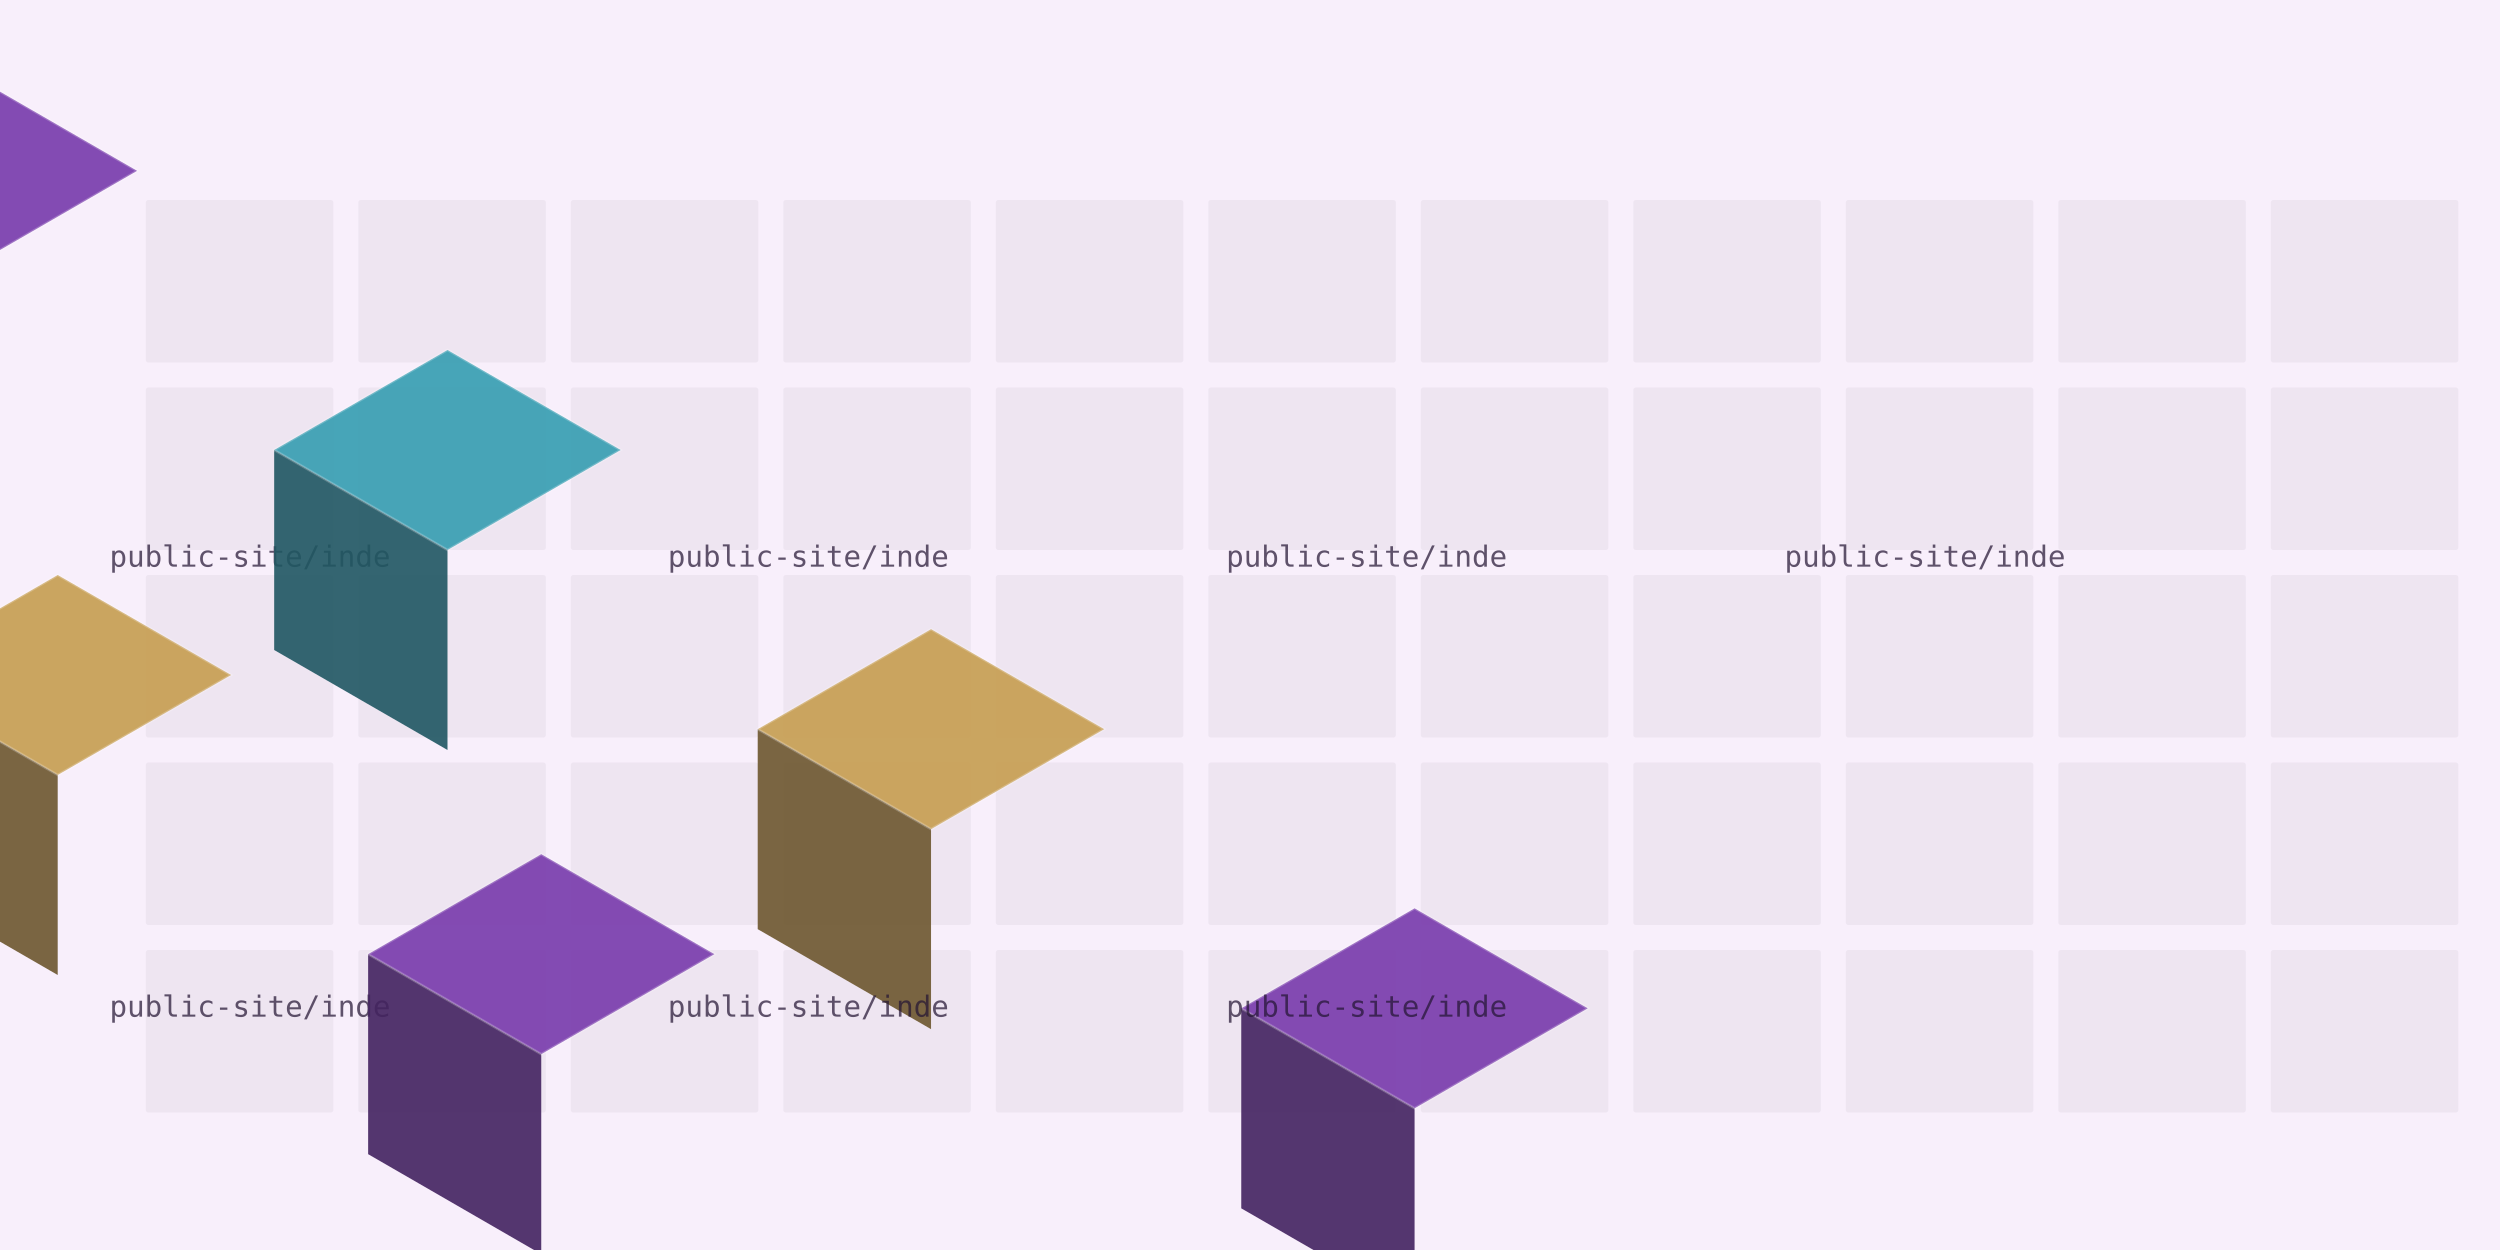
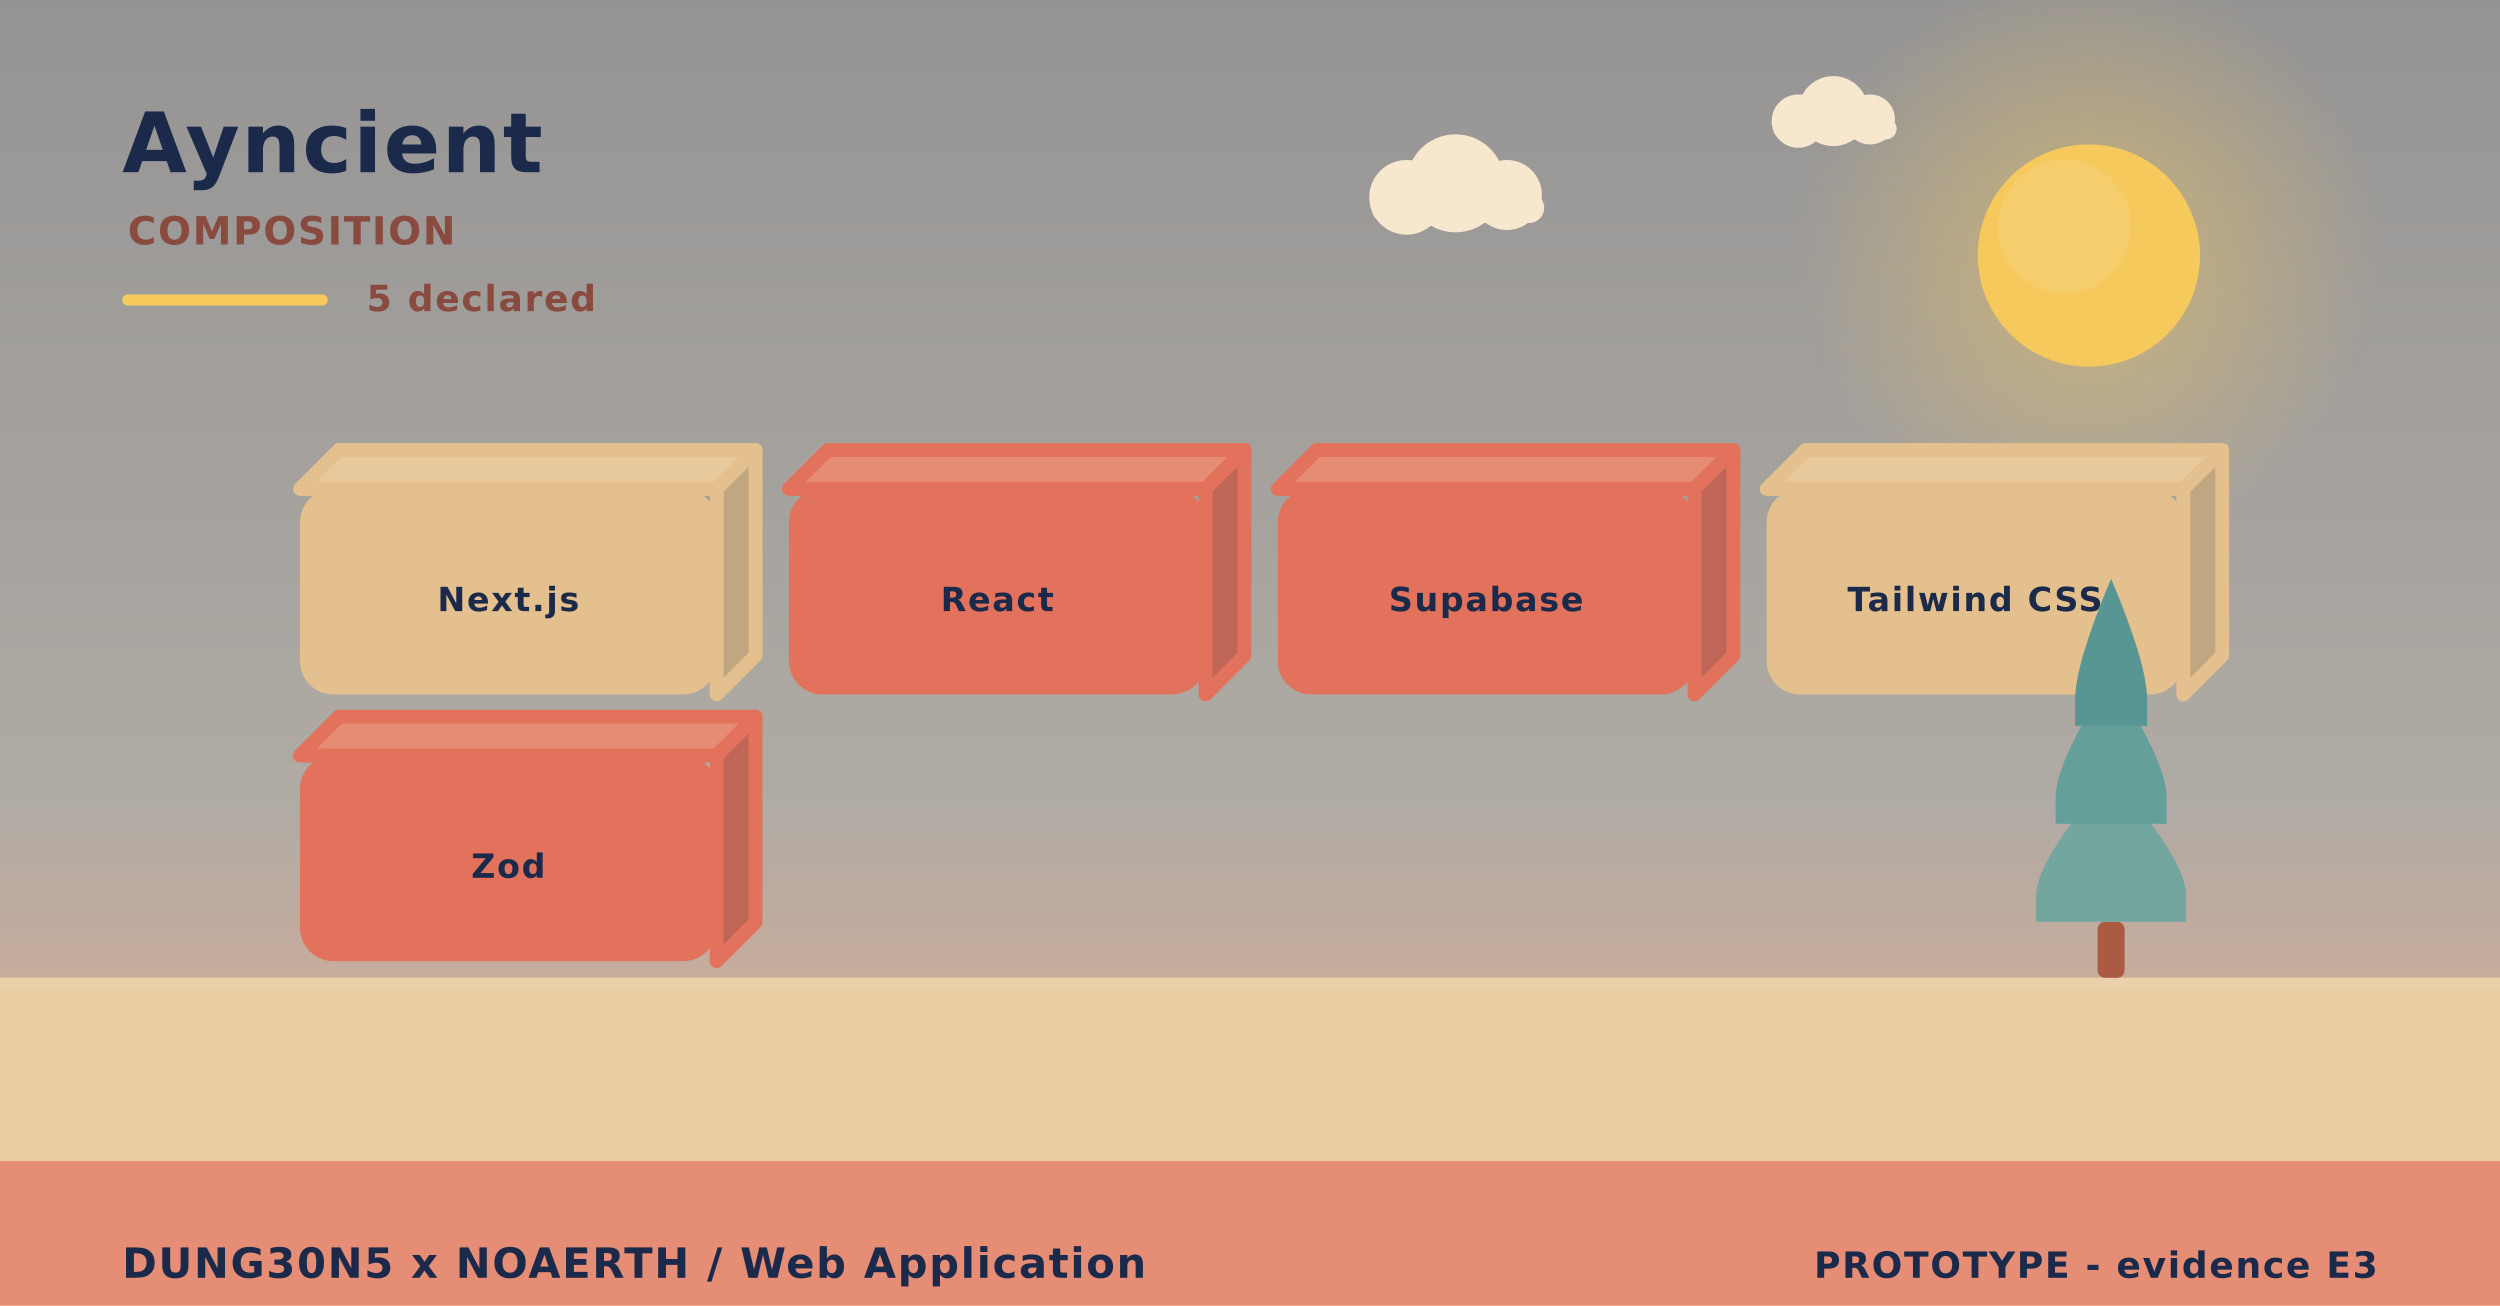
- <svg xmlns="http://www.w3.org/2000/svg" viewBox="0 0 1200 600" width="1200" height="600" role="img" aria-label="Ayncient component map">
-   <rect width="1200" height="600" fill="#f8effb" />
-   <defs>
-     <linearGradient id="gc" x1="0" y1="0" x2="1" y2="1">
-       <stop offset="0%" stop-color="#7a3dac" />
-       <stop offset="100%" stop-color="#389eb2" />
-     </linearGradient>
-   </defs>
-   <rect x="70.00" y="96.00" width="90.00" height="78.00" rx="1.20" fill="#251634" opacity="0.05" />
-   <rect x="172.00" y="96.00" width="90.00" height="78.00" rx="1.20" fill="#251634" opacity="0.05" />
-   <rect x="274.00" y="96.00" width="90.00" height="78.00" rx="1.20" fill="#251634" opacity="0.05" />
-   <rect x="376.00" y="96.00" width="90.00" height="78.00" rx="1.20" fill="#251634" opacity="0.05" />
-   <rect x="478.00" y="96.00" width="90.00" height="78.00" rx="1.20" fill="#251634" opacity="0.05" />
-   <rect x="580.00" y="96.00" width="90.00" height="78.00" rx="1.20" fill="#251634" opacity="0.05" />
-   <rect x="682.00" y="96.00" width="90.00" height="78.00" rx="1.20" fill="#251634" opacity="0.05" />
-   <rect x="784.00" y="96.00" width="90.00" height="78.00" rx="1.20" fill="#251634" opacity="0.05" />
-   <rect x="886.00" y="96.00" width="90.00" height="78.00" rx="1.20" fill="#251634" opacity="0.05" />
-   <rect x="988.00" y="96.00" width="90.00" height="78.00" rx="1.20" fill="#251634" opacity="0.05" />
-   <rect x="1090.00" y="96.00" width="90.00" height="78.00" rx="1.20" fill="#251634" opacity="0.05" />
-   <rect x="70.00" y="186.00" width="90.00" height="78.00" rx="1.20" fill="#251634" opacity="0.05" />
-   <rect x="172.00" y="186.00" width="90.00" height="78.00" rx="1.20" fill="#251634" opacity="0.05" />
-   <rect x="274.00" y="186.00" width="90.00" height="78.00" rx="1.20" fill="#251634" opacity="0.05" />
-   <rect x="376.00" y="186.00" width="90.00" height="78.00" rx="1.20" fill="#251634" opacity="0.05" />
-   <rect x="478.00" y="186.00" width="90.00" height="78.00" rx="1.20" fill="#251634" opacity="0.05" />
-   <rect x="580.00" y="186.00" width="90.00" height="78.00" rx="1.20" fill="#251634" opacity="0.05" />
-   <rect x="682.00" y="186.00" width="90.00" height="78.00" rx="1.20" fill="#251634" opacity="0.05" />
-   <rect x="784.00" y="186.00" width="90.00" height="78.00" rx="1.20" fill="#251634" opacity="0.05" />
-   <rect x="886.00" y="186.00" width="90.00" height="78.00" rx="1.20" fill="#251634" opacity="0.05" />
-   <rect x="988.00" y="186.00" width="90.00" height="78.00" rx="1.20" fill="#251634" opacity="0.05" />
-   <rect x="1090.00" y="186.00" width="90.00" height="78.00" rx="1.20" fill="#251634" opacity="0.05" />
-   <rect x="70.00" y="276.00" width="90.00" height="78.00" rx="1.20" fill="#251634" opacity="0.05" />
-   <rect x="172.00" y="276.00" width="90.00" height="78.00" rx="1.20" fill="#251634" opacity="0.05" />
-   <rect x="274.00" y="276.00" width="90.00" height="78.00" rx="1.20" fill="#251634" opacity="0.05" />
-   <rect x="376.00" y="276.00" width="90.00" height="78.00" rx="1.20" fill="#251634" opacity="0.05" />
-   <rect x="478.00" y="276.00" width="90.00" height="78.00" rx="1.20" fill="#251634" opacity="0.05" />
-   <rect x="580.00" y="276.00" width="90.00" height="78.00" rx="1.20" fill="#251634" opacity="0.05" />
-   <rect x="682.00" y="276.00" width="90.00" height="78.00" rx="1.20" fill="#251634" opacity="0.05" />
-   <rect x="784.00" y="276.00" width="90.00" height="78.00" rx="1.20" fill="#251634" opacity="0.05" />
-   <rect x="886.00" y="276.00" width="90.00" height="78.00" rx="1.20" fill="#251634" opacity="0.05" />
-   <rect x="988.00" y="276.00" width="90.00" height="78.00" rx="1.20" fill="#251634" opacity="0.05" />
-   <rect x="1090.00" y="276.00" width="90.00" height="78.00" rx="1.20" fill="#251634" opacity="0.05" />
-   <rect x="70.00" y="366.00" width="90.00" height="78.00" rx="1.20" fill="#251634" opacity="0.05" />
-   <rect x="172.00" y="366.00" width="90.00" height="78.00" rx="1.20" fill="#251634" opacity="0.05" />
-   <rect x="274.00" y="366.00" width="90.00" height="78.00" rx="1.20" fill="#251634" opacity="0.05" />
-   <rect x="376.00" y="366.00" width="90.00" height="78.00" rx="1.20" fill="#251634" opacity="0.05" />
-   <rect x="478.00" y="366.00" width="90.00" height="78.00" rx="1.20" fill="#251634" opacity="0.05" />
-   <rect x="580.00" y="366.00" width="90.00" height="78.00" rx="1.20" fill="#251634" opacity="0.05" />
-   <rect x="682.00" y="366.00" width="90.00" height="78.00" rx="1.20" fill="#251634" opacity="0.05" />
-   <rect x="784.00" y="366.00" width="90.00" height="78.00" rx="1.20" fill="#251634" opacity="0.05" />
-   <rect x="886.00" y="366.00" width="90.00" height="78.00" rx="1.20" fill="#251634" opacity="0.05" />
-   <rect x="988.00" y="366.00" width="90.00" height="78.00" rx="1.20" fill="#251634" opacity="0.05" />
-   <rect x="1090.00" y="366.00" width="90.00" height="78.00" rx="1.20" fill="#251634" opacity="0.05" />
-   <rect x="70.00" y="456.00" width="90.00" height="78.00" rx="1.20" fill="#251634" opacity="0.05" />
-   <rect x="172.00" y="456.00" width="90.00" height="78.00" rx="1.20" fill="#251634" opacity="0.05" />
-   <rect x="274.00" y="456.00" width="90.00" height="78.00" rx="1.20" fill="#251634" opacity="0.05" />
-   <rect x="376.00" y="456.00" width="90.00" height="78.00" rx="1.20" fill="#251634" opacity="0.05" />
-   <rect x="478.00" y="456.00" width="90.00" height="78.00" rx="1.20" fill="#251634" opacity="0.05" />
-   <rect x="580.00" y="456.00" width="90.00" height="78.00" rx="1.20" fill="#251634" opacity="0.05" />
-   <rect x="682.00" y="456.00" width="90.00" height="78.00" rx="1.20" fill="#251634" opacity="0.05" />
-   <rect x="784.00" y="456.00" width="90.00" height="78.00" rx="1.20" fill="#251634" opacity="0.05" />
-   <rect x="886.00" y="456.00" width="90.00" height="78.00" rx="1.20" fill="#251634" opacity="0.05" />
-   <rect x="988.00" y="456.00" width="90.00" height="78.00" rx="1.20" fill="#251634" opacity="0.05" />
-   <rect x="1090.00" y="456.00" width="90.00" height="78.00" rx="1.20" fill="#251634" opacity="0.05" />
-   <g transform="rotate(0 120 140)">
-     <polygon points="-17.3,34.0 65.8,82.0 -17.3,130.0 -100.5,82.0" fill="#7a3dac" opacity="0.92" />
-     <polygon points="-100.5,82.0 -17.3,130.0 -17.3,226.0 -100.5,178.0" fill="#43225f" opacity="0.9" />
-     <polygon points="-17.3,34.0 65.8,82.0 -17.3,130.0 -100.5,82.0" fill="none" stroke="rgba(255,255,255,0.220)" stroke-width="1.2" />
-     <animateTransform attributeName="transform" type="rotate" values="-32.0 0.00 0.00 0.0 0.00 0.00" dur="7.05s" begin="0.0s" repeatCount="indefinite" />
+ <svg xmlns="http://www.w3.org/2000/svg" width="900" height="470" viewBox="0 0 900 470" role="img" aria-label="Ayncient - how it is composed">
+   <linearGradient id="skyc" x1="0" y1="0" x2="0" y2="1">
+     <stop offset="0" stop-color="#959494" />
+     <stop offset="0.62" stop-color="#b0aba4" />
+     <stop offset="1" stop-color="#f3ad8a" />
+   </linearGradient>
+   <rect width="900" height="470" fill="url(#skyc)" />
+   <radialGradient id="sunc">
+     <stop offset="0.35" stop-color="#f5c95c" stop-opacity="0.34" />
+     <stop offset="1" stop-color="#f5c95c" stop-opacity="0" />
+   </radialGradient>
+   <circle cx="752" cy="92" r="104" fill="url(#sunc)" />
+   <circle cx="752" cy="92" r="40" fill="#f5c95c" />
+   <circle cx="743.2" cy="81.6" r="24" fill="#f5d27e" opacity="0.5" />
+   <g>
+     <circle cx="524" cy="66" r="17.64" fill="#f6e7ce" />
+     <circle cx="506.36" cy="71.04" r="13.44" fill="#f6e7ce" />
+     <circle cx="542.48" cy="70.2" r="12.6" fill="#f6e7ce" />
+     <rect x="493.76" y="69.36" width="62.16" height="10.92" rx="5.46" fill="#f6e7ce" />
+     <animateTransform attributeName="transform" type="translate" values="0 0;24 0;0 0" dur="36s" begin="0s" repeatCount="indefinite" />
  </g>
-   <text x="120" y="272" font-family="ui-monospace,Menlo,monospace" font-size="14" fill="rgba(37,22,52,0.720)" text-anchor="middle">public-site/inde</text>
-   <g transform="rotate(0 388 140)">
-     <polygon points="214.8,168.0 297.9,216.0 214.8,264.0 131.6,216.0" fill="#389eb2" opacity="0.92" />
-     <polygon points="131.6,216.0 214.8,264.0 214.8,360.0 131.6,312.0" fill="#1f5762" opacity="0.9" />
-     <polygon points="214.8,168.0 297.9,216.0 214.8,264.0 131.6,216.0" fill="none" stroke="rgba(255,255,255,0.220)" stroke-width="1.2" />
-     <animateTransform attributeName="transform" type="rotate" values="-32.0 0.00 0.00 0.0 0.00 0.00" dur="7.05s" begin="0.4s" repeatCount="indefinite" />
+   <g>
+     <circle cx="660" cy="40" r="12.6" fill="#f6e7ce" />
+     <circle cx="647.4" cy="43.6" r="9.6" fill="#f6e7ce" />
+     <circle cx="673.2" cy="43" r="9" fill="#f6e7ce" />
+     <rect x="638.4" y="42.4" width="44.4" height="7.8" rx="3.9" fill="#f6e7ce" />
+     <animateTransform attributeName="transform" type="translate" values="0 0;-18 0;0 0" dur="46s" begin="3s" repeatCount="indefinite" />
  </g>
-   <text x="388" y="272" font-family="ui-monospace,Menlo,monospace" font-size="14" fill="rgba(37,22,52,0.720)" text-anchor="middle">public-site/inde</text>
-   <g transform="rotate(0 656 140)">
-     <polygon points="446.9,302.0 530.0,350.0 446.9,398.0 363.7,350.0" fill="#c79e52" opacity="0.92" />
-     <polygon points="363.7,350.0 446.9,398.0 446.9,494.0 363.7,446.0" fill="#6d572d" opacity="0.9" />
-     <polygon points="446.9,302.0 530.0,350.0 446.9,398.0 363.7,350.0" fill="none" stroke="rgba(255,255,255,0.220)" stroke-width="1.2" />
-     <animateTransform attributeName="transform" type="rotate" values="-32.0 0.00 0.00 0.0 0.00 0.00" dur="7.05s" begin="0.8s" repeatCount="indefinite" />
+   <rect x="0" y="352" width="900" height="118" fill="#e9cda3" />
+   <rect x="0" y="352" width="900" height="3" fill="#ebd1a9" />
+   <text x="44" y="62" font-family="Verdana,DejaVu Sans,sans-serif" font-size="30" font-weight="700" letter-spacing="0.6" fill="#1b2a4a" text-anchor="start">Ayncient</text>
+   <text x="46" y="88" font-family="Verdana,DejaVu Sans,sans-serif" font-size="14" font-weight="700" letter-spacing="0.6" fill="#894b3f" text-anchor="start">COMPOSITION</text>
+   <rect x="44" y="106" width="74" height="4" rx="2" fill="#f5c95c" />
+   <text x="132" y="112" font-family="Verdana,DejaVu Sans,sans-serif" font-size="13" font-weight="700" letter-spacing="0.6" fill="#894b3f" text-anchor="start">5 declared</text>
+   <g>
+     <path d="M108,176 L258,176 L272,162 L122,162 Z" fill="#e7c99b" stroke="#e3c08d" stroke-width="5" stroke-linejoin="round" />
+     <path d="M258,176 L272,162 L272,236 L258,250 Z" fill="#c1a682" stroke="#e3c08d" stroke-width="5" stroke-linejoin="round" />
+     <rect x="108" y="176" width="150" height="74" rx="12" fill="#e3c08d" />
+     <animateTransform attributeName="transform" type="translate" values="0 10;0 0" dur="0.75s" begin="0s" fill="freeze" />
  </g>
-   <text x="656" y="272" font-family="ui-monospace,Menlo,monospace" font-size="14" fill="rgba(37,22,52,0.720)" text-anchor="middle">public-site/inde</text>
-   <g transform="rotate(0 924 140)">
-     <polygon points="679.0,436.0 762.1,484.0 679.0,532.0 595.8,484.0" fill="#7a3dac" opacity="0.92" />
-     <polygon points="595.8,484.0 679.0,532.0 679.0,628.0 595.8,580.0" fill="#43225f" opacity="0.9" />
-     <polygon points="679.0,436.0 762.1,484.0 679.0,532.0 595.8,484.0" fill="none" stroke="rgba(255,255,255,0.220)" stroke-width="1.2" />
-     <animateTransform attributeName="transform" type="rotate" values="-32.0 0.00 0.00 0.0 0.00 0.00" dur="7.05s" begin="1.2s" repeatCount="indefinite" />
+   <text x="183" y="220" font-family="Verdana,DejaVu Sans,sans-serif" font-size="12" font-weight="700" letter-spacing="0.6" fill="#1b2a4a" text-anchor="middle">Next.js</text>
+   <g>
+     <path d="M284,176 L434,176 L448,162 L298,162 Z" fill="#e68c74" stroke="#e2725b" stroke-width="5" stroke-linejoin="round" />
+     <path d="M434,176 L448,162 L448,236 L434,250 Z" fill="#c06658" stroke="#e2725b" stroke-width="5" stroke-linejoin="round" />
+     <rect x="284" y="176" width="150" height="74" rx="12" fill="#e2725b" />
+     <animateTransform attributeName="transform" type="translate" values="0 10;0 0" dur="0.75s" begin="0.16s" fill="freeze" />
  </g>
-   <text x="924" y="272" font-family="ui-monospace,Menlo,monospace" font-size="14" fill="rgba(37,22,52,0.720)" text-anchor="middle">public-site/inde</text>
-   <g transform="rotate(0 120 356)">
-     <polygon points="-204.4,142.0 -121.2,190.0 -204.4,238.0 -287.5,190.0" fill="#389eb2" opacity="0.92" />
-     <polygon points="-287.5,190.0 -204.4,238.0 -204.4,334.0 -287.5,286.0" fill="#1f5762" opacity="0.9" />
-     <polygon points="-204.4,142.0 -121.2,190.0 -204.4,238.0 -287.5,190.0" fill="none" stroke="rgba(255,255,255,0.220)" stroke-width="1.2" />
-     <animateTransform attributeName="transform" type="rotate" values="-32.0 0.00 0.00 0.0 0.00 0.00" dur="7.05s" begin="1.6s" repeatCount="indefinite" />
+   <text x="359" y="220" font-family="Verdana,DejaVu Sans,sans-serif" font-size="12" font-weight="700" letter-spacing="0.6" fill="#1b2a4a" text-anchor="middle">React</text>
+   <g>
+     <path d="M460,176 L610,176 L624,162 L474,162 Z" fill="#e68c74" stroke="#e2725b" stroke-width="5" stroke-linejoin="round" />
+     <path d="M610,176 L624,162 L624,236 L610,250 Z" fill="#c06658" stroke="#e2725b" stroke-width="5" stroke-linejoin="round" />
+     <rect x="460" y="176" width="150" height="74" rx="12" fill="#e2725b" />
+     <animateTransform attributeName="transform" type="translate" values="0 10;0 0" dur="0.75s" begin="0.32s" fill="freeze" />
  </g>
-   <text x="120" y="488" font-family="ui-monospace,Menlo,monospace" font-size="14" fill="rgba(37,22,52,0.720)" text-anchor="middle">public-site/inde</text>
-   <g transform="rotate(0 388 356)">
-     <polygon points="27.7,276.0 110.9,324.0 27.7,372.0 -55.4,324.0" fill="#c79e52" opacity="0.92" />
-     <polygon points="-55.4,324.0 27.7,372.0 27.7,468.0 -55.4,420.0" fill="#6d572d" opacity="0.9" />
-     <polygon points="27.7,276.0 110.9,324.0 27.7,372.0 -55.4,324.0" fill="none" stroke="rgba(255,255,255,0.220)" stroke-width="1.2" />
-     <animateTransform attributeName="transform" type="rotate" values="-32.0 0.00 0.00 0.0 0.00 0.00" dur="7.05s" begin="2.0s" repeatCount="indefinite" />
+   <text x="535" y="220" font-family="Verdana,DejaVu Sans,sans-serif" font-size="12" font-weight="700" letter-spacing="0.6" fill="#1b2a4a" text-anchor="middle">Supabase</text>
+   <g>
+     <path d="M636,176 L786,176 L800,162 L650,162 Z" fill="#e7c99b" stroke="#e3c08d" stroke-width="5" stroke-linejoin="round" />
+     <path d="M786,176 L800,162 L800,236 L786,250 Z" fill="#c1a682" stroke="#e3c08d" stroke-width="5" stroke-linejoin="round" />
+     <rect x="636" y="176" width="150" height="74" rx="12" fill="#e3c08d" />
+     <animateTransform attributeName="transform" type="translate" values="0 10;0 0" dur="0.75s" begin="0.48s" fill="freeze" />
  </g>
-   <text x="388" y="488" font-family="ui-monospace,Menlo,monospace" font-size="14" fill="rgba(37,22,52,0.720)" text-anchor="middle">public-site/inde</text>
-   <g transform="rotate(0 656 356)">
-     <polygon points="259.8,410.0 342.9,458.0 259.8,506.0 176.7,458.0" fill="#7a3dac" opacity="0.92" />
-     <polygon points="176.7,458.0 259.8,506.0 259.8,602.0 176.7,554.0" fill="#43225f" opacity="0.9" />
-     <polygon points="259.8,410.0 342.9,458.0 259.8,506.0 176.7,458.0" fill="none" stroke="rgba(255,255,255,0.220)" stroke-width="1.2" />
-     <animateTransform attributeName="transform" type="rotate" values="-32.0 0.00 0.00 0.0 0.00 0.00" dur="7.05s" begin="2.4s" repeatCount="indefinite" />
+   <text x="711" y="220" font-family="Verdana,DejaVu Sans,sans-serif" font-size="12" font-weight="700" letter-spacing="0.6" fill="#1b2a4a" text-anchor="middle">Tailwind CSS</text>
+   <g>
+     <path d="M108,272 L258,272 L272,258 L122,258 Z" fill="#e68c74" stroke="#e2725b" stroke-width="5" stroke-linejoin="round" />
+     <path d="M258,272 L272,258 L272,332 L258,346 Z" fill="#c06658" stroke="#e2725b" stroke-width="5" stroke-linejoin="round" />
+     <rect x="108" y="272" width="150" height="74" rx="12" fill="#e2725b" />
+     <animateTransform attributeName="transform" type="translate" values="0 10;0 0" dur="0.75s" begin="0.64s" fill="freeze" />
  </g>
-   <text x="656" y="488" font-family="ui-monospace,Menlo,monospace" font-size="14" fill="rgba(37,22,52,0.720)" text-anchor="middle">public-site/inde</text>
+   <text x="183" y="316" font-family="Verdana,DejaVu Sans,sans-serif" font-size="12" font-weight="700" letter-spacing="0.6" fill="#1b2a4a" text-anchor="middle">Zod</text>
+   <rect x="755.14" y="331.84" width="9.72" height="20.16" rx="2.7" fill="#ac5b43" />
+   <path d="M760,278.92 Q733,309.61 733,322.31 Q733,331.84 733,331.84 L787,331.84 Q787,331.84 787,322.31 Q787,309.61 760,278.92 Z" fill="#74a6a0" />
+   <path d="M760,243.64 Q740.02,274.33 740.02,287.03 Q740.02,296.56 740.02,296.56 L779.98,296.56 Q779.98,296.56 779.98,287.03 Q779.98,274.33 760,243.64 Z" fill="#649f9a" />
+   <path d="M760,208.36 Q747.04,239.05 747.04,251.75 Q747.04,261.28 747.04,261.28 L772.96,261.28 Q772.96,261.28 772.96,251.75 Q772.96,239.05 760,208.36 Z" fill="#589694" />
+   <rect x="0" y="418" width="900" height="52" rx="0" fill="#e68972" opacity="0.94" />
+   <text x="44" y="460" font-family="Verdana,DejaVu Sans,sans-serif" font-size="15" font-weight="700" letter-spacing="0.6" fill="#1b2a4a" text-anchor="start">DUNG30N5 x NOAERTH  /  Web Application</text>
+   <text x="856" y="460" font-family="Verdana,DejaVu Sans,sans-serif" font-size="13" font-weight="700" letter-spacing="0.6" fill="#1b2a4a" text-anchor="end">PROTOTYPE  -  evidence E3</text>
</svg>
